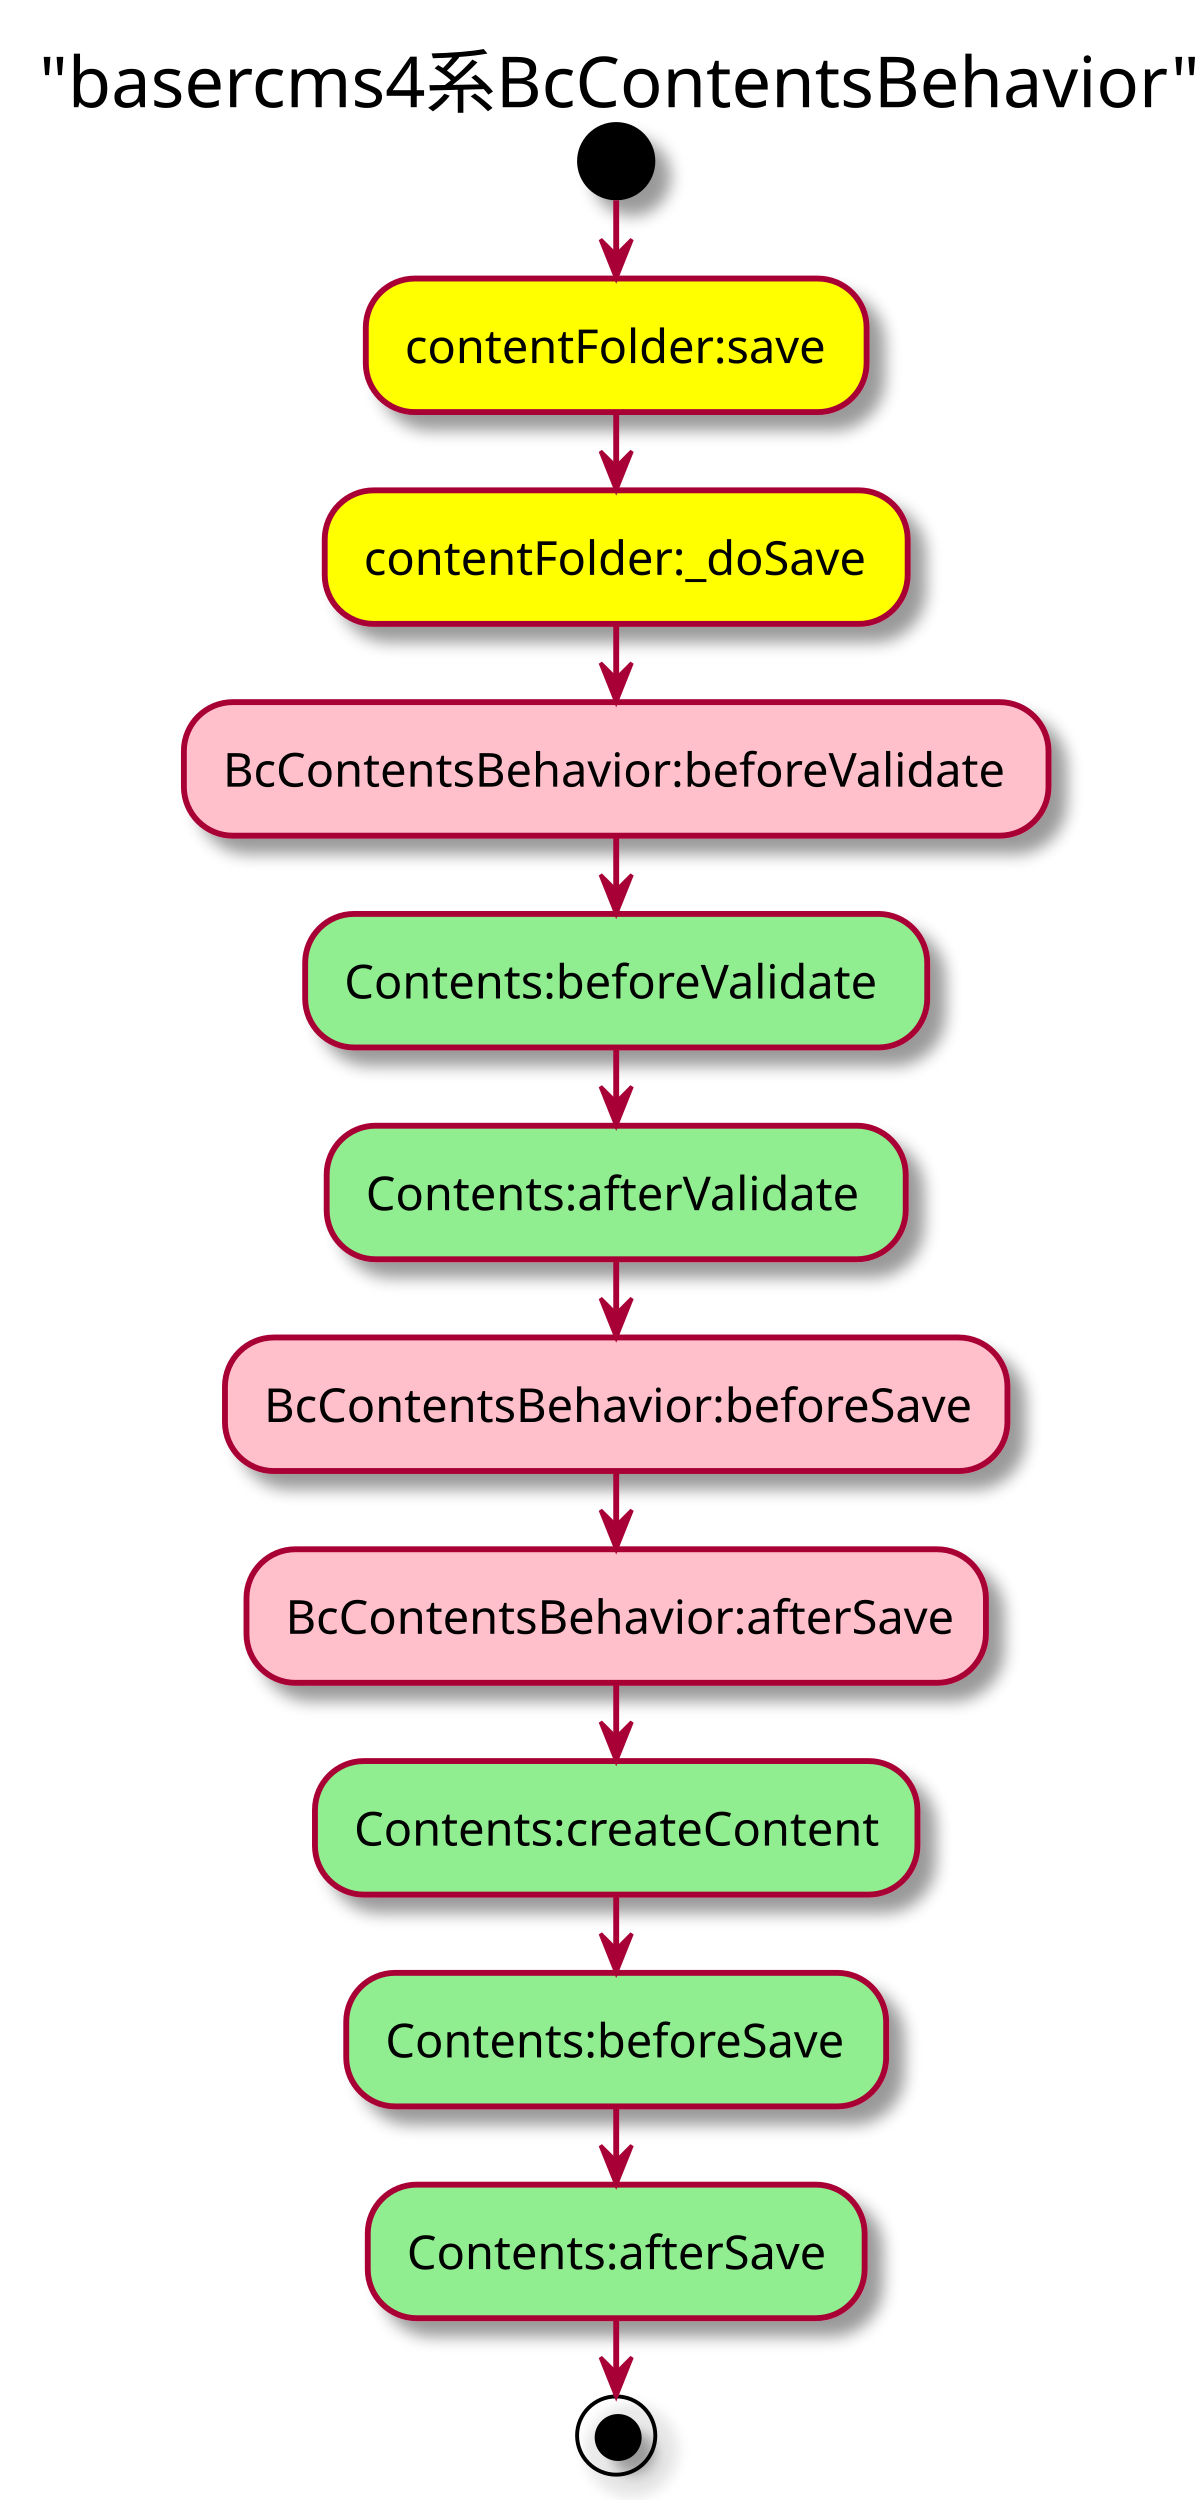
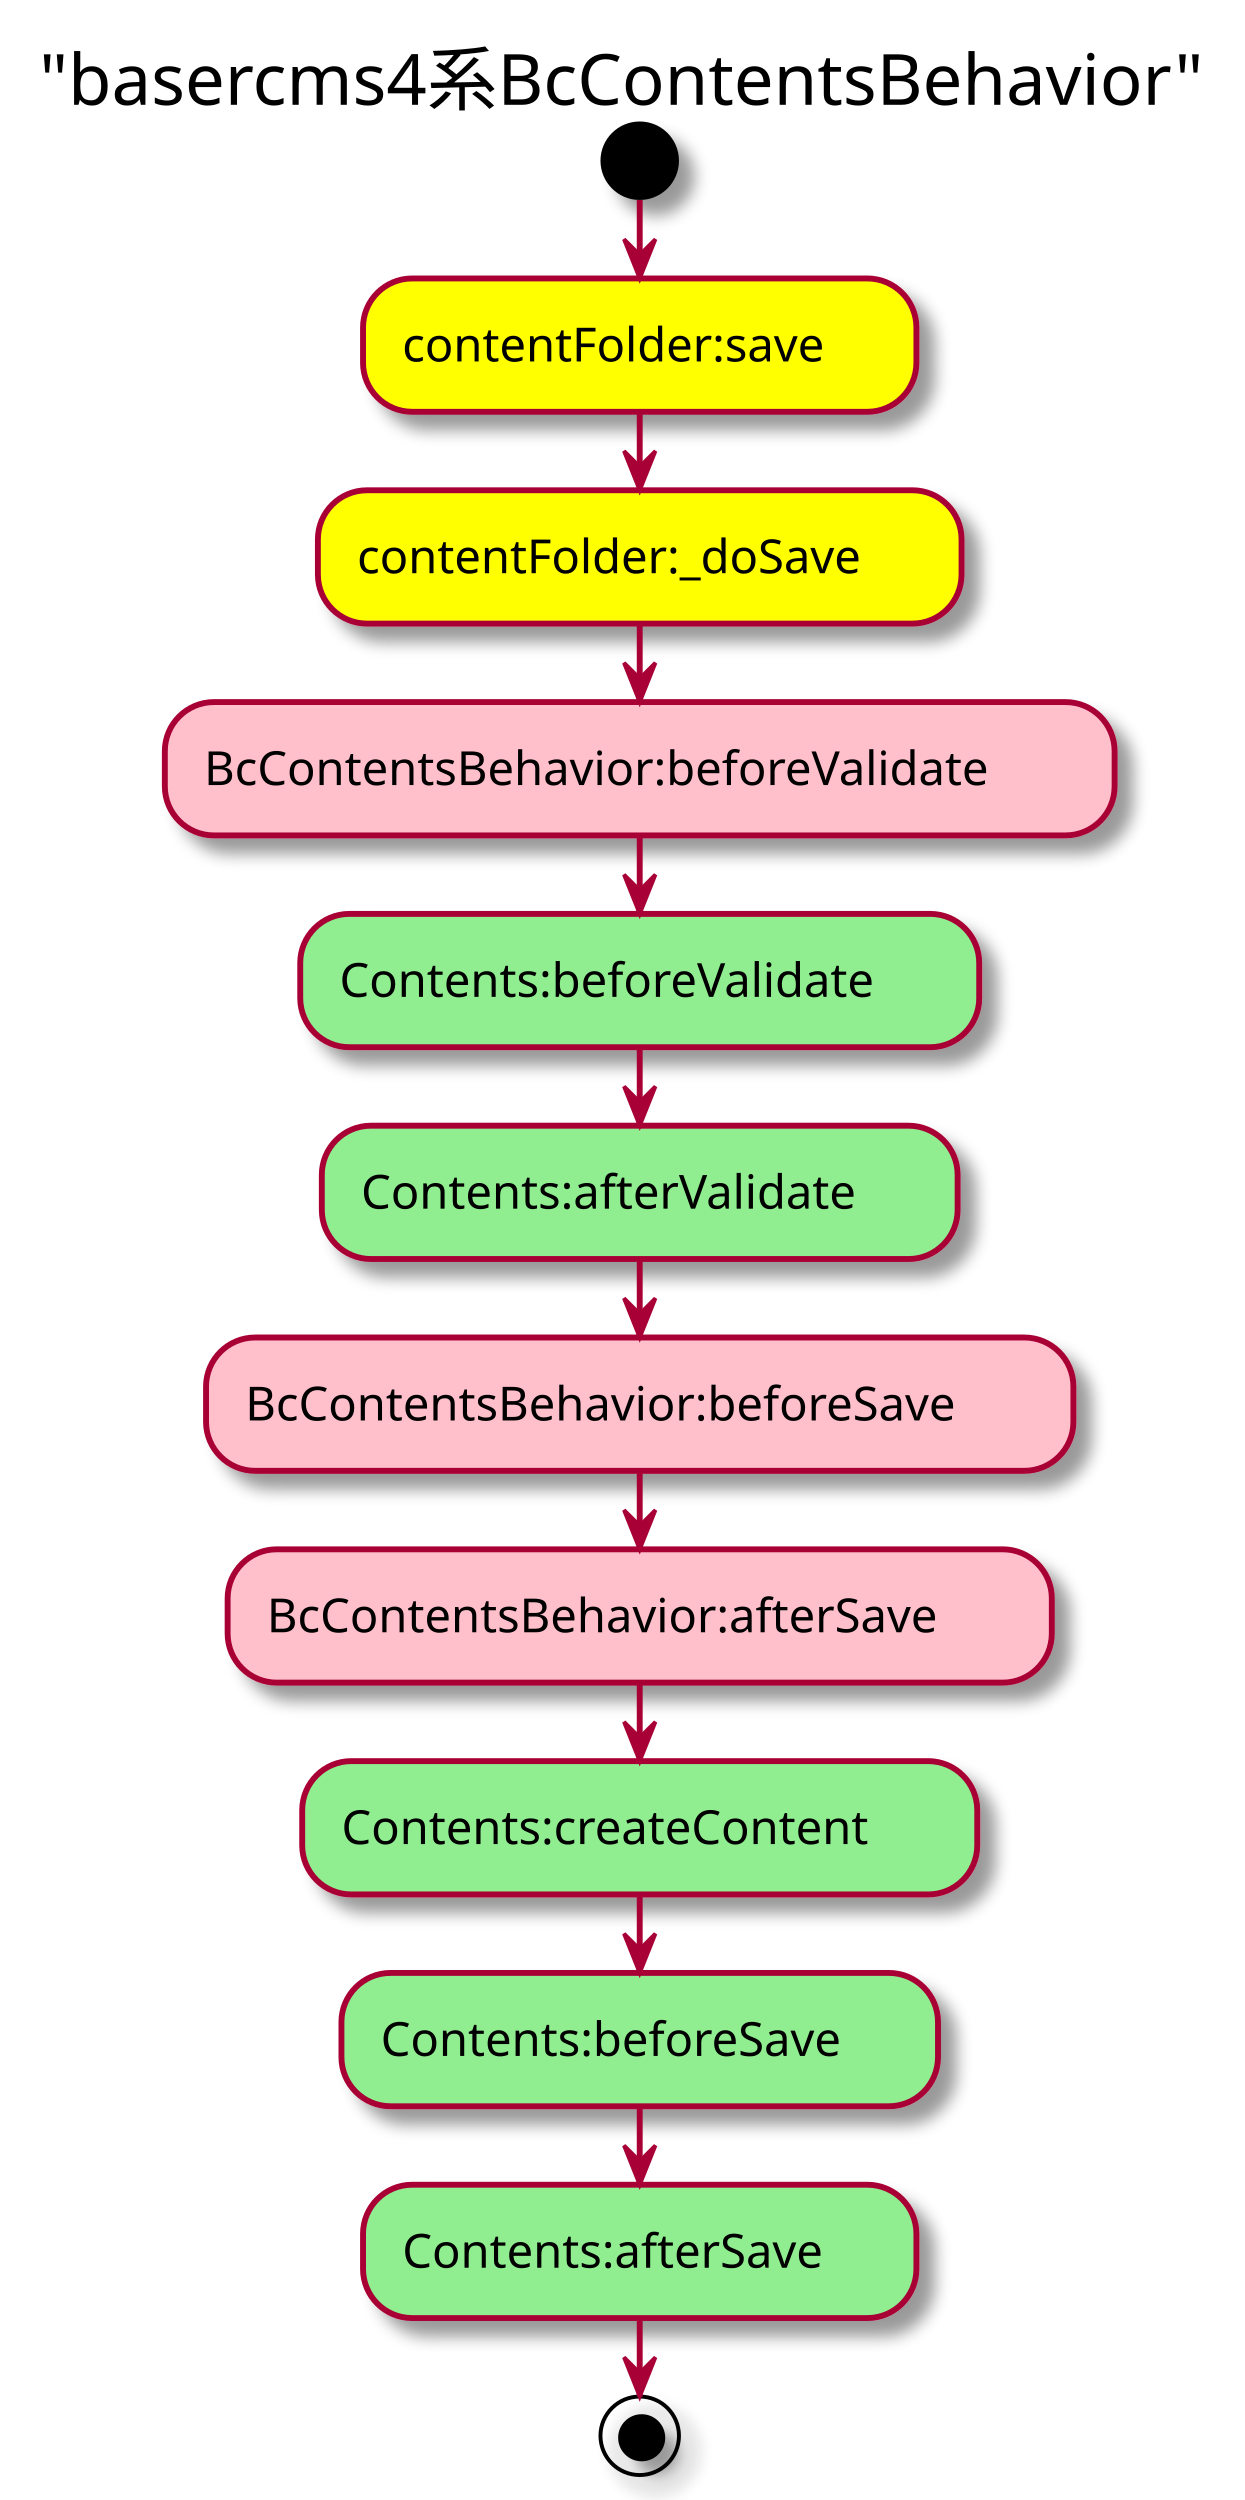
- <svg xmlns="http://www.w3.org/2000/svg" contentScriptType="application/ecmascript" contentStyleType="text/css" height="639px" preserveAspectRatio="none" style="width:306px;height:639px;" version="1.1" viewBox="0 0 306 639" width="306px" zoomAndPan="magnify">
+ <svg xmlns="http://www.w3.org/2000/svg" contentScriptType="application/ecmascript" contentStyleType="text/css" height="637px" preserveAspectRatio="none" style="width:317px;height:637px;" version="1.1" viewBox="0 0 317 637" width="317px" zoomAndPan="magnify">
  <defs>
-     <filter height="300%" id="f0ymd6f" width="300%" x="-1" y="-1">
+     <filter height="300%" id="f6mdb0i" width="300%" x="-1" y="-1">
      <feGaussianBlur result="blurOut" stdDeviation="2.0" />
      <feColorMatrix in="blurOut" result="blurOut2" type="matrix" values="0 0 0 0 0 0 0 0 0 0 0 0 0 0 0 0 0 0 .4 0" />
      <feOffset dx="4.0" dy="4.0" in="blurOut2" result="blurOut3" />
      <feBlend in="SourceGraphic" in2="blurOut3" mode="normal" />
    </filter>
  </defs>
  <g>
-     <text fill="#000000" font-family="sans-serif" font-size="18" lengthAdjust="spacingAndGlyphs" textLength="295" x="10" y="27.402">"basercms4系BcContentsBehavior"</text>
-     <ellipse cx="157.5" cy="41.199" fill="#000000" filter="url(#f0ymd6f)" rx="10" ry="10" style="stroke: none; stroke-width: 1.0;" />
-     <rect fill="#FFFF00" filter="url(#f0ymd6f)" height="34.133" rx="12.5" ry="12.5" style="stroke: #A80036; stroke-width: 1.5;" width="128" x="93.5" y="71.199" />
-     <text fill="#000000" font-family="sans-serif" font-size="12" lengthAdjust="spacingAndGlyphs" textLength="108" x="103.5" y="92.801">contentFolder:save</text>
-     <rect fill="#FFFF00" filter="url(#f0ymd6f)" height="34.133" rx="12.5" ry="12.5" style="stroke: #A80036; stroke-width: 1.5;" width="149" x="83" y="125.332" />
-     <text fill="#000000" font-family="sans-serif" font-size="12" lengthAdjust="spacingAndGlyphs" textLength="129" x="93" y="146.934">contentFolder:_doSave</text>
-     <rect fill="#FFC0CB" filter="url(#f0ymd6f)" height="34.133" rx="12.5" ry="12.5" style="stroke: #A80036; stroke-width: 1.5;" width="221" x="47" y="179.465" />
-     <text fill="#000000" font-family="sans-serif" font-size="12" lengthAdjust="spacingAndGlyphs" textLength="201" x="57" y="201.066">BcContentsBehavior:beforeValidate</text>
-     <rect fill="#90EE90" filter="url(#f0ymd6f)" height="34.133" rx="12.5" ry="12.5" style="stroke: #A80036; stroke-width: 1.5;" width="159" x="78" y="233.598" />
-     <text fill="#000000" font-family="sans-serif" font-size="12" lengthAdjust="spacingAndGlyphs" textLength="139" x="88" y="255.199">Contents:beforeValidate</text>
-     <rect fill="#90EE90" filter="url(#f0ymd6f)" height="34.133" rx="12.5" ry="12.5" style="stroke: #A80036; stroke-width: 1.5;" width="148" x="83.5" y="287.731" />
-     <text fill="#000000" font-family="sans-serif" font-size="12" lengthAdjust="spacingAndGlyphs" textLength="128" x="93.5" y="309.332">Contents:afterValidate</text>
-     <rect fill="#FFC0CB" filter="url(#f0ymd6f)" height="34.133" rx="12.5" ry="12.5" style="stroke: #A80036; stroke-width: 1.5;" width="200" x="57.5" y="341.863" />
-     <text fill="#000000" font-family="sans-serif" font-size="12" lengthAdjust="spacingAndGlyphs" textLength="180" x="67.5" y="363.465">BcContentsBehavior:beforeSave</text>
-     <rect fill="#FFC0CB" filter="url(#f0ymd6f)" height="34.133" rx="12.5" ry="12.5" style="stroke: #A80036; stroke-width: 1.5;" width="189" x="63" y="395.996" />
-     <text fill="#000000" font-family="sans-serif" font-size="12" lengthAdjust="spacingAndGlyphs" textLength="169" x="73" y="417.598">BcContentsBehavior:afterSave</text>
-     <rect fill="#90EE90" filter="url(#f0ymd6f)" height="34.133" rx="12.5" ry="12.5" style="stroke: #A80036; stroke-width: 1.5;" width="154" x="80.5" y="450.129" />
-     <text fill="#000000" font-family="sans-serif" font-size="12" lengthAdjust="spacingAndGlyphs" textLength="134" x="90.5" y="471.731">Contents:createContent</text>
-     <rect fill="#90EE90" filter="url(#f0ymd6f)" height="34.133" rx="12.5" ry="12.5" style="stroke: #A80036; stroke-width: 1.5;" width="138" x="88.5" y="504.262" />
-     <text fill="#000000" font-family="sans-serif" font-size="12" lengthAdjust="spacingAndGlyphs" textLength="118" x="98.5" y="525.863">Contents:beforeSave</text>
-     <rect fill="#90EE90" filter="url(#f0ymd6f)" height="34.133" rx="12.5" ry="12.5" style="stroke: #A80036; stroke-width: 1.5;" width="127" x="94" y="558.394" />
-     <text fill="#000000" font-family="sans-serif" font-size="12" lengthAdjust="spacingAndGlyphs" textLength="107" x="104" y="579.996">Contents:afterSave</text>
-     <ellipse cx="157.5" cy="622.527" fill="none" filter="url(#f0ymd6f)" rx="10" ry="10" style="stroke: #000000; stroke-width: 1.0;" />
-     <ellipse cx="158" cy="623.027" fill="#000000" filter="url(#f0ymd6f)" rx="6" ry="6" style="stroke: none; stroke-width: 1.0;" />
-     <line style="stroke: #A80036; stroke-width: 1.5;" x1="157.5" x2="157.5" y1="51.199" y2="71.199" />
-     <polygon fill="#A80036" points="153.5,61.199,157.5,71.199,161.5,61.199,157.5,65.199" style="stroke: #A80036; stroke-width: 1.0;" />
-     <line style="stroke: #A80036; stroke-width: 1.5;" x1="157.5" x2="157.5" y1="105.332" y2="125.332" />
-     <polygon fill="#A80036" points="153.5,115.332,157.5,125.332,161.5,115.332,157.5,119.332" style="stroke: #A80036; stroke-width: 1.0;" />
-     <line style="stroke: #A80036; stroke-width: 1.5;" x1="157.5" x2="157.5" y1="159.465" y2="179.465" />
-     <polygon fill="#A80036" points="153.5,169.465,157.5,179.465,161.5,169.465,157.5,173.465" style="stroke: #A80036; stroke-width: 1.0;" />
-     <line style="stroke: #A80036; stroke-width: 1.5;" x1="157.5" x2="157.5" y1="213.598" y2="233.598" />
-     <polygon fill="#A80036" points="153.5,223.598,157.5,233.598,161.5,223.598,157.5,227.598" style="stroke: #A80036; stroke-width: 1.0;" />
-     <line style="stroke: #A80036; stroke-width: 1.5;" x1="157.5" x2="157.5" y1="267.731" y2="287.731" />
-     <polygon fill="#A80036" points="153.5,277.731,157.5,287.731,161.5,277.731,157.5,281.731" style="stroke: #A80036; stroke-width: 1.0;" />
-     <line style="stroke: #A80036; stroke-width: 1.5;" x1="157.5" x2="157.5" y1="321.863" y2="341.863" />
-     <polygon fill="#A80036" points="153.5,331.863,157.5,341.863,161.5,331.863,157.5,335.863" style="stroke: #A80036; stroke-width: 1.0;" />
-     <line style="stroke: #A80036; stroke-width: 1.5;" x1="157.5" x2="157.5" y1="375.996" y2="395.996" />
-     <polygon fill="#A80036" points="153.5,385.996,157.5,395.996,161.5,385.996,157.5,389.996" style="stroke: #A80036; stroke-width: 1.0;" />
-     <line style="stroke: #A80036; stroke-width: 1.5;" x1="157.5" x2="157.5" y1="430.129" y2="450.129" />
-     <polygon fill="#A80036" points="153.5,440.129,157.5,450.129,161.5,440.129,157.5,444.129" style="stroke: #A80036; stroke-width: 1.0;" />
-     <line style="stroke: #A80036; stroke-width: 1.5;" x1="157.5" x2="157.5" y1="484.262" y2="504.262" />
-     <polygon fill="#A80036" points="153.5,494.262,157.5,504.262,161.5,494.262,157.5,498.262" style="stroke: #A80036; stroke-width: 1.0;" />
-     <line style="stroke: #A80036; stroke-width: 1.5;" x1="157.5" x2="157.5" y1="538.394" y2="558.394" />
-     <polygon fill="#A80036" points="153.5,548.394,157.5,558.394,161.5,548.394,157.5,552.394" style="stroke: #A80036; stroke-width: 1.0;" />
-     <line style="stroke: #A80036; stroke-width: 1.5;" x1="157.5" x2="157.5" y1="592.527" y2="612.527" />
-     <polygon fill="#A80036" points="153.5,602.527,157.5,612.527,161.5,602.527,157.5,606.527" style="stroke: #A80036; stroke-width: 1.0;" />
+     <text fill="#000000" font-family="sans-serif" font-size="18" lengthAdjust="spacingAndGlyphs" textLength="306" x="10" y="26.708">"basercms4系BcContentsBehavior"</text>
+     <ellipse cx="163" cy="40.953" fill="#000000" filter="url(#f6mdb0i)" rx="10" ry="10" style="stroke: none; stroke-width: 1.0;" />
+     <rect fill="#FFFF00" filter="url(#f6mdb0i)" height="33.969" rx="12.5" ry="12.5" style="stroke: #A80036; stroke-width: 1.5;" width="141" x="92.5" y="70.953" />
+     <text fill="#000000" font-family="sans-serif" font-size="12" lengthAdjust="spacingAndGlyphs" textLength="121" x="102.5" y="92.092">contentFolder:save</text>
+     <rect fill="#FFFF00" filter="url(#f6mdb0i)" height="33.969" rx="12.5" ry="12.5" style="stroke: #A80036; stroke-width: 1.5;" width="164" x="81" y="124.922" />
+     <text fill="#000000" font-family="sans-serif" font-size="12" lengthAdjust="spacingAndGlyphs" textLength="144" x="91" y="146.06">contentFolder:_doSave</text>
+     <rect fill="#FFC0CB" filter="url(#f6mdb0i)" height="33.969" rx="12.5" ry="12.5" style="stroke: #A80036; stroke-width: 1.5;" width="242" x="42" y="178.891" />
+     <text fill="#000000" font-family="sans-serif" font-size="12" lengthAdjust="spacingAndGlyphs" textLength="222" x="52" y="200.029">BcContentsBehavior:beforeValidate</text>
+     <rect fill="#90EE90" filter="url(#f6mdb0i)" height="33.969" rx="12.5" ry="12.5" style="stroke: #A80036; stroke-width: 1.5;" width="173" x="76.5" y="232.859" />
+     <text fill="#000000" font-family="sans-serif" font-size="12" lengthAdjust="spacingAndGlyphs" textLength="153" x="86.5" y="253.998">Contents:beforeValidate</text>
+     <rect fill="#90EE90" filter="url(#f6mdb0i)" height="33.969" rx="12.5" ry="12.5" style="stroke: #A80036; stroke-width: 1.5;" width="162" x="82" y="286.828" />
+     <text fill="#000000" font-family="sans-serif" font-size="12" lengthAdjust="spacingAndGlyphs" textLength="142" x="92" y="307.967">Contents:afterValidate</text>
+     <rect fill="#FFC0CB" filter="url(#f6mdb0i)" height="33.969" rx="12.5" ry="12.5" style="stroke: #A80036; stroke-width: 1.5;" width="221" x="52.5" y="340.797" />
+     <text fill="#000000" font-family="sans-serif" font-size="12" lengthAdjust="spacingAndGlyphs" textLength="201" x="62.5" y="361.935">BcContentsBehavior:beforeSave</text>
+     <rect fill="#FFC0CB" filter="url(#f6mdb0i)" height="33.969" rx="12.5" ry="12.5" style="stroke: #A80036; stroke-width: 1.5;" width="210" x="58" y="394.766" />
+     <text fill="#000000" font-family="sans-serif" font-size="12" lengthAdjust="spacingAndGlyphs" textLength="190" x="68" y="415.904">BcContentsBehavior:afterSave</text>
+     <rect fill="#90EE90" filter="url(#f6mdb0i)" height="33.969" rx="12.5" ry="12.5" style="stroke: #A80036; stroke-width: 1.5;" width="172" x="77" y="448.734" />
+     <text fill="#000000" font-family="sans-serif" font-size="12" lengthAdjust="spacingAndGlyphs" textLength="152" x="87" y="469.873">Contents:createContent</text>
+     <rect fill="#90EE90" filter="url(#f6mdb0i)" height="33.969" rx="12.5" ry="12.5" style="stroke: #A80036; stroke-width: 1.5;" width="152" x="87" y="502.703" />
+     <text fill="#000000" font-family="sans-serif" font-size="12" lengthAdjust="spacingAndGlyphs" textLength="132" x="97" y="523.842">Contents:beforeSave</text>
+     <rect fill="#90EE90" filter="url(#f6mdb0i)" height="33.969" rx="12.5" ry="12.5" style="stroke: #A80036; stroke-width: 1.5;" width="141" x="92.5" y="556.672" />
+     <text fill="#000000" font-family="sans-serif" font-size="12" lengthAdjust="spacingAndGlyphs" textLength="121" x="102.5" y="577.811">Contents:afterSave</text>
+     <ellipse cx="163" cy="620.641" fill="none" filter="url(#f6mdb0i)" rx="10" ry="10" style="stroke: #000000; stroke-width: 1.0;" />
+     <ellipse cx="163.5" cy="621.141" fill="#000000" filter="url(#f6mdb0i)" rx="6" ry="6" style="stroke: none; stroke-width: 1.0;" />
+     <line style="stroke: #A80036; stroke-width: 1.5;" x1="163" x2="163" y1="50.953" y2="70.953" />
+     <polygon fill="#A80036" points="159,60.953,163,70.953,167,60.953,163,64.953" style="stroke: #A80036; stroke-width: 1.0;" />
+     <line style="stroke: #A80036; stroke-width: 1.5;" x1="163" x2="163" y1="104.922" y2="124.922" />
+     <polygon fill="#A80036" points="159,114.922,163,124.922,167,114.922,163,118.922" style="stroke: #A80036; stroke-width: 1.0;" />
+     <line style="stroke: #A80036; stroke-width: 1.5;" x1="163" x2="163" y1="158.891" y2="178.891" />
+     <polygon fill="#A80036" points="159,168.891,163,178.891,167,168.891,163,172.891" style="stroke: #A80036; stroke-width: 1.0;" />
+     <line style="stroke: #A80036; stroke-width: 1.5;" x1="163" x2="163" y1="212.859" y2="232.859" />
+     <polygon fill="#A80036" points="159,222.859,163,232.859,167,222.859,163,226.859" style="stroke: #A80036; stroke-width: 1.0;" />
+     <line style="stroke: #A80036; stroke-width: 1.5;" x1="163" x2="163" y1="266.828" y2="286.828" />
+     <polygon fill="#A80036" points="159,276.828,163,286.828,167,276.828,163,280.828" style="stroke: #A80036; stroke-width: 1.0;" />
+     <line style="stroke: #A80036; stroke-width: 1.5;" x1="163" x2="163" y1="320.797" y2="340.797" />
+     <polygon fill="#A80036" points="159,330.797,163,340.797,167,330.797,163,334.797" style="stroke: #A80036; stroke-width: 1.0;" />
+     <line style="stroke: #A80036; stroke-width: 1.5;" x1="163" x2="163" y1="374.766" y2="394.766" />
+     <polygon fill="#A80036" points="159,384.766,163,394.766,167,384.766,163,388.766" style="stroke: #A80036; stroke-width: 1.0;" />
+     <line style="stroke: #A80036; stroke-width: 1.5;" x1="163" x2="163" y1="428.734" y2="448.734" />
+     <polygon fill="#A80036" points="159,438.734,163,448.734,167,438.734,163,442.734" style="stroke: #A80036; stroke-width: 1.0;" />
+     <line style="stroke: #A80036; stroke-width: 1.5;" x1="163" x2="163" y1="482.703" y2="502.703" />
+     <polygon fill="#A80036" points="159,492.703,163,502.703,167,492.703,163,496.703" style="stroke: #A80036; stroke-width: 1.0;" />
+     <line style="stroke: #A80036; stroke-width: 1.5;" x1="163" x2="163" y1="536.672" y2="556.672" />
+     <polygon fill="#A80036" points="159,546.672,163,556.672,167,546.672,163,550.672" style="stroke: #A80036; stroke-width: 1.0;" />
+     <line style="stroke: #A80036; stroke-width: 1.5;" x1="163" x2="163" y1="590.641" y2="610.641" />
+     <polygon fill="#A80036" points="159,600.641,163,610.641,167,600.641,163,604.641" style="stroke: #A80036; stroke-width: 1.0;" />
  </g>
</svg>
